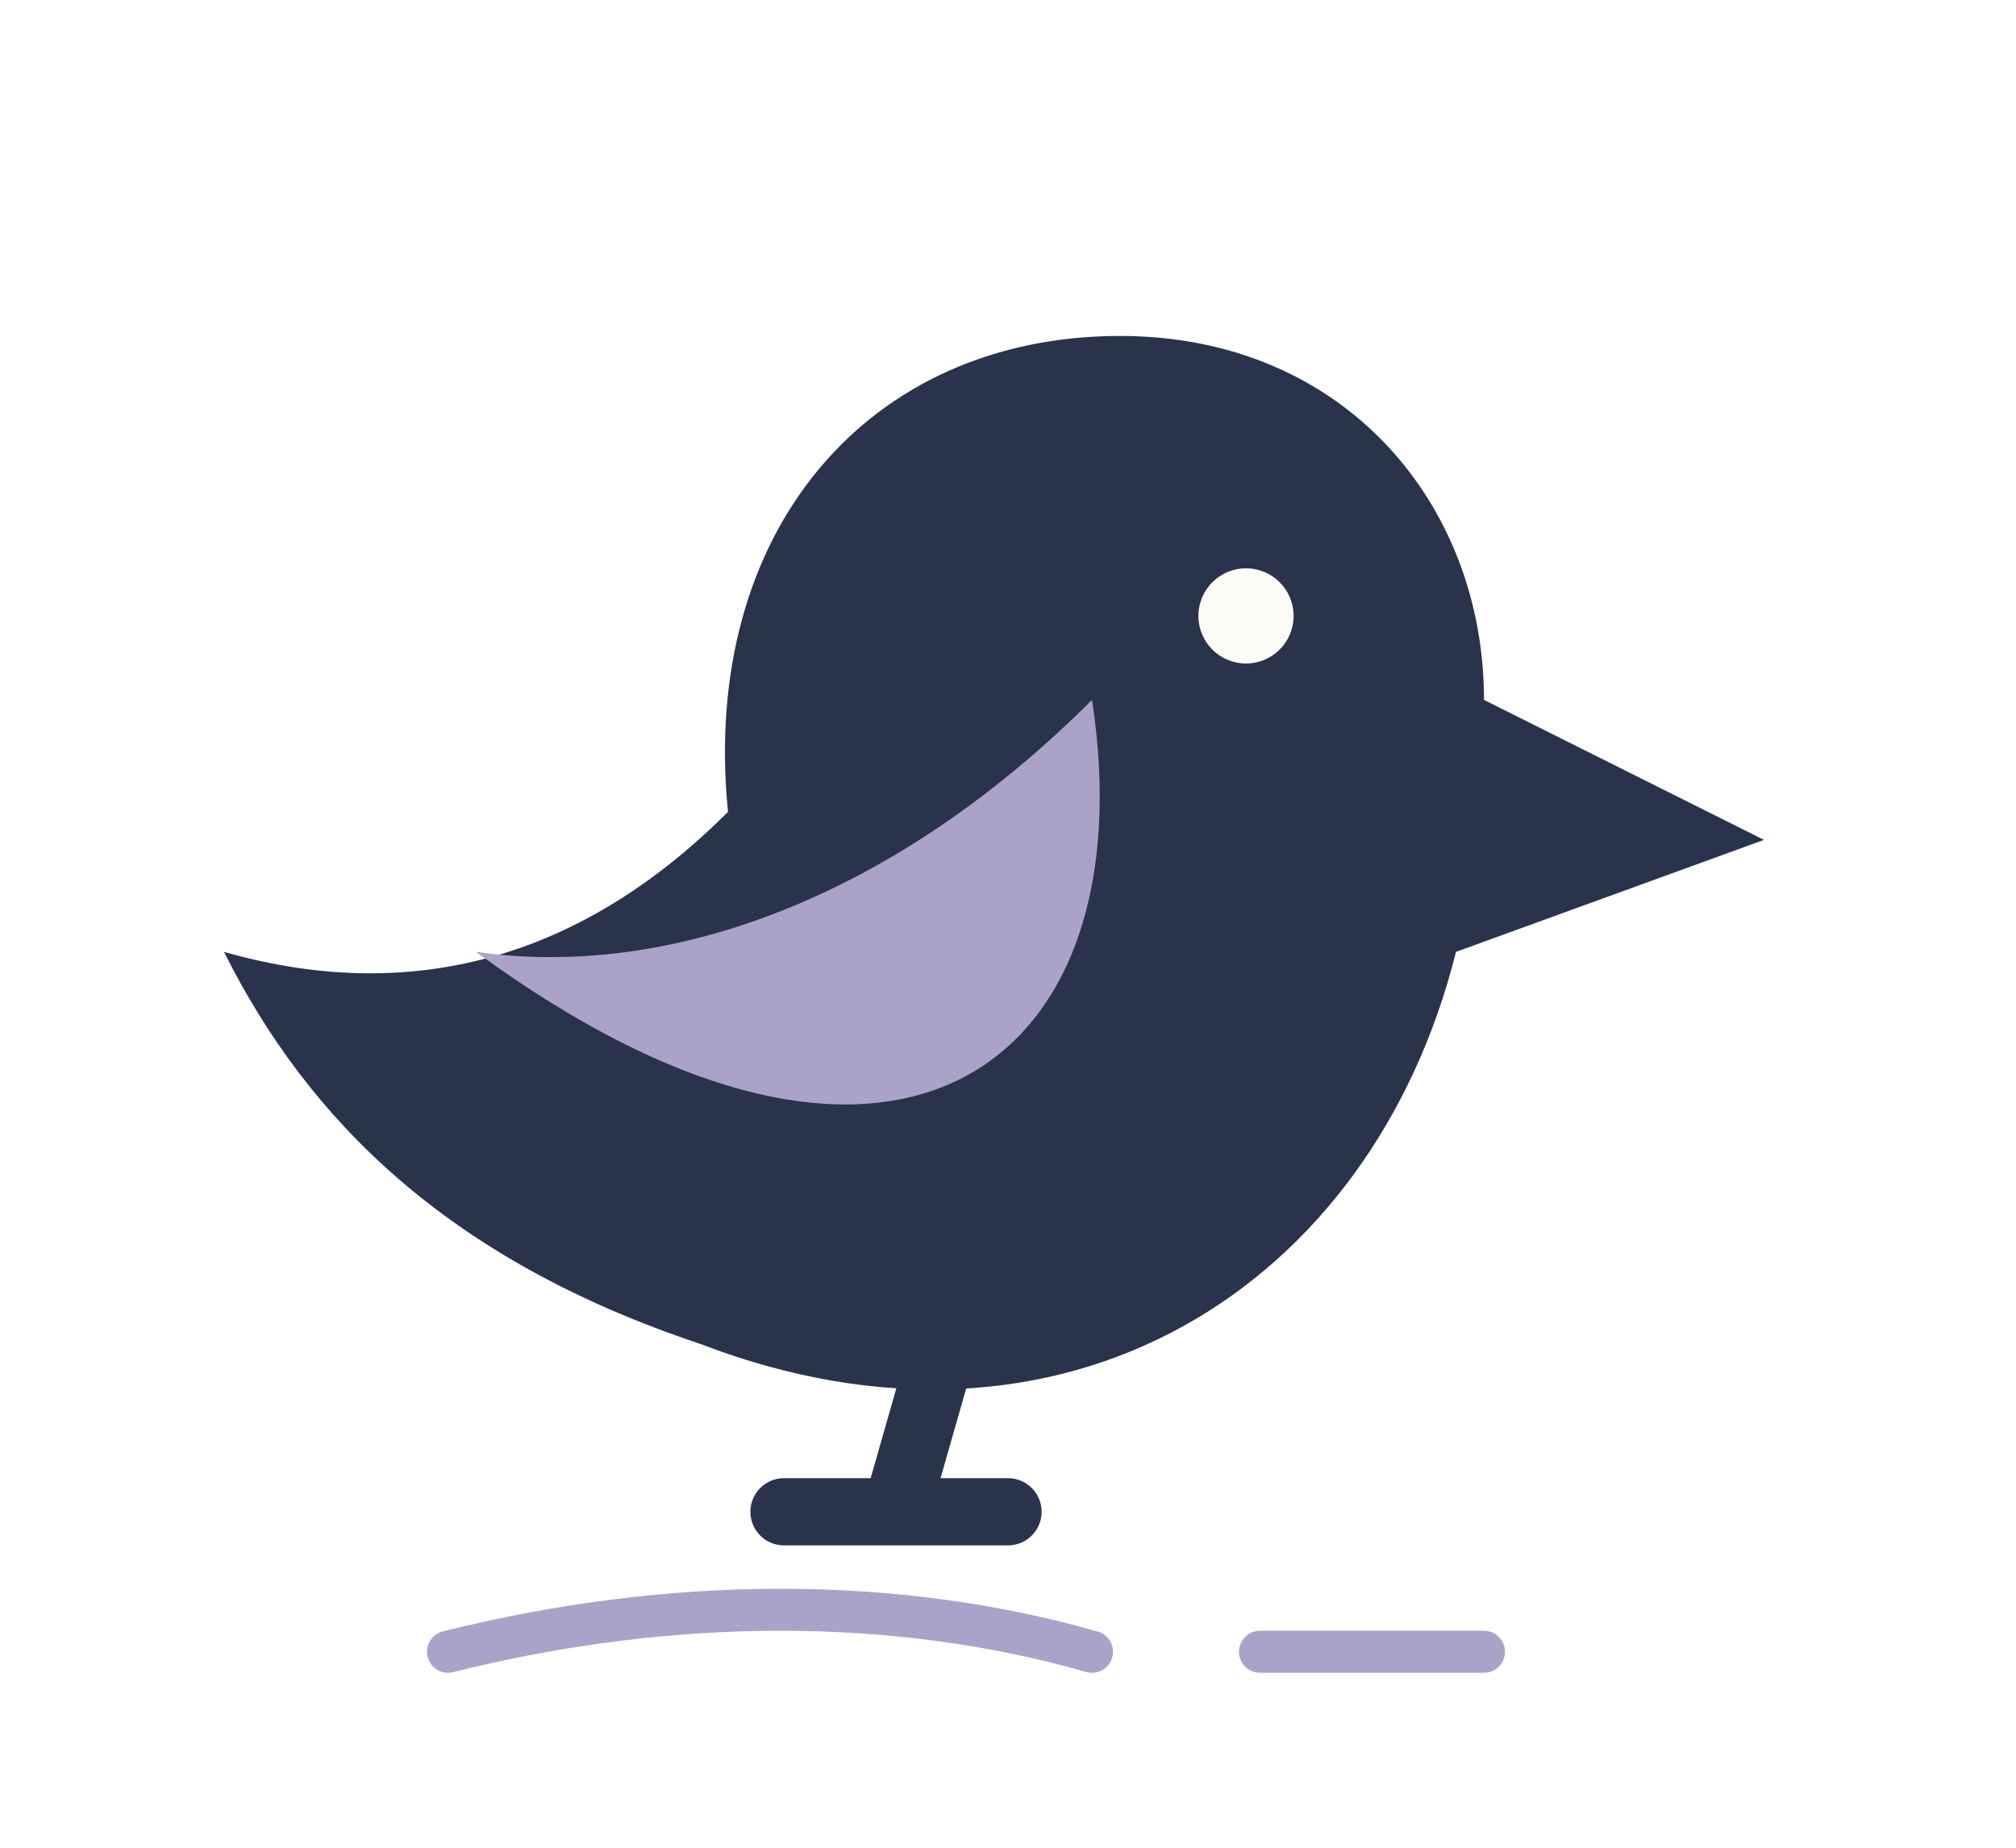
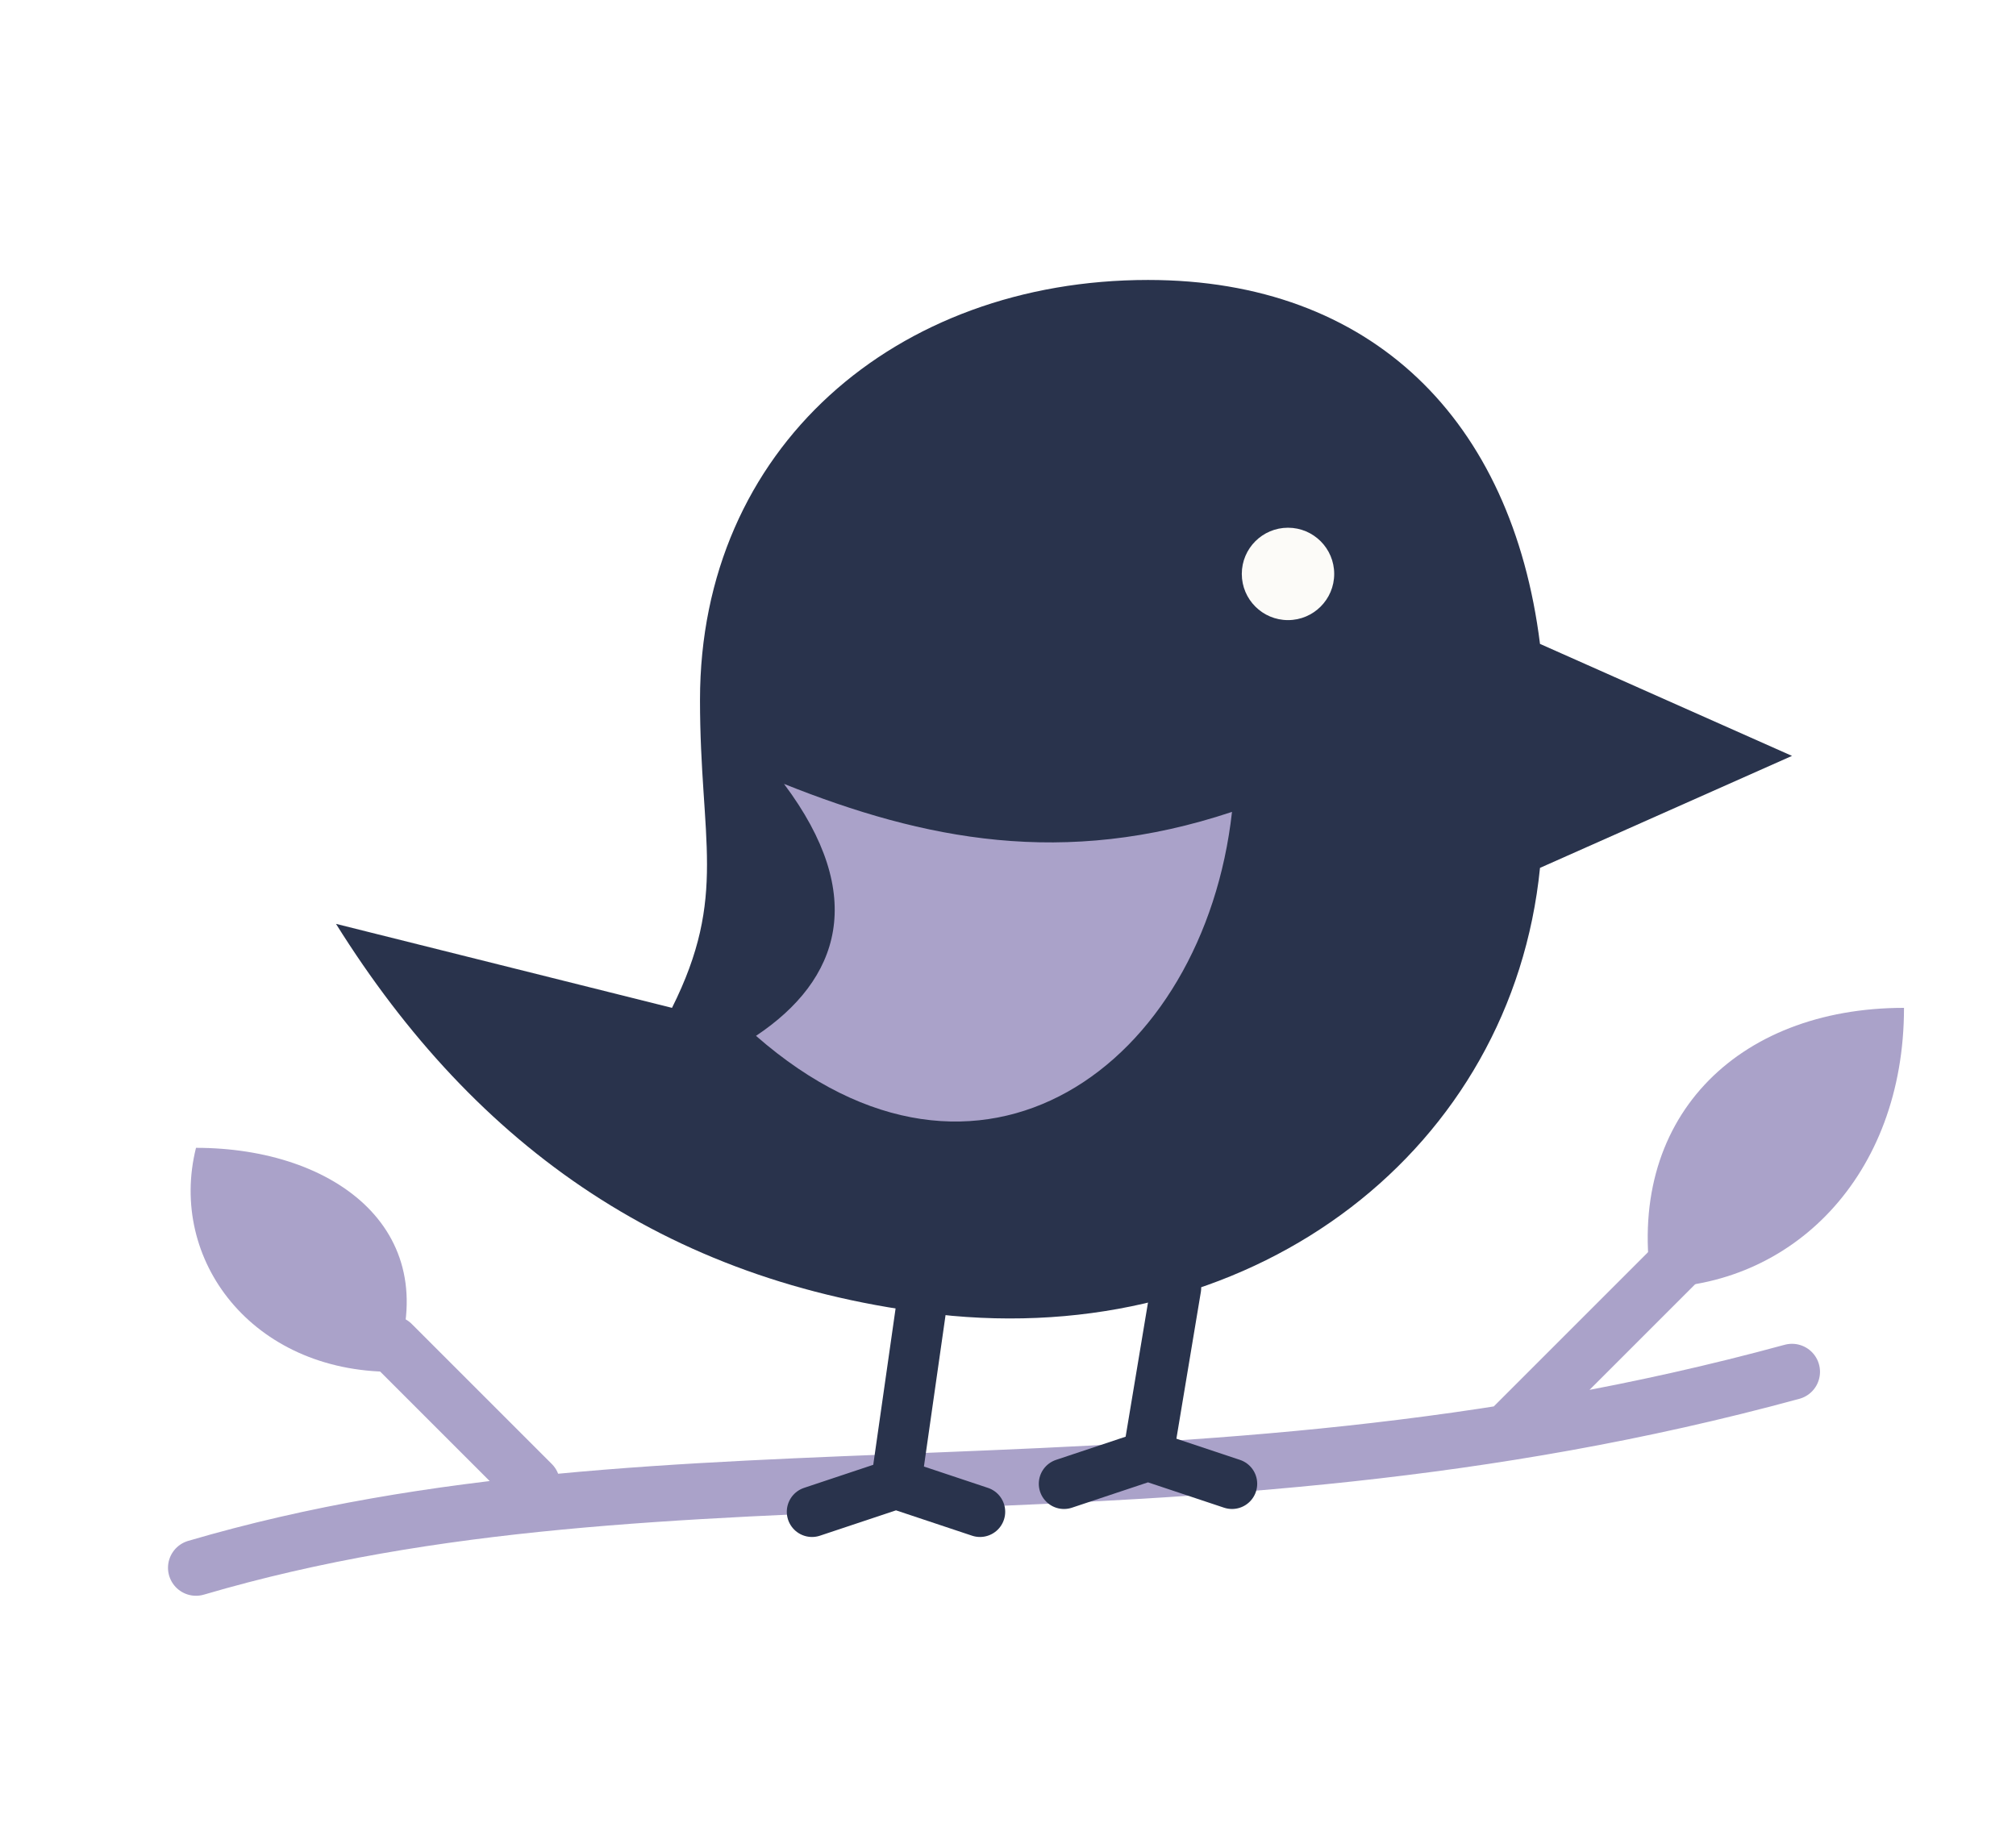
<svg xmlns="http://www.w3.org/2000/svg" viewBox="0 0 72 66">
-   <style>.bird-body{fill:#29334c}.bird-wing{fill:#aaa2c9}.bird-eye{fill:#fcfbf8}.bird-leg{fill:none;stroke:#29334c;stroke-width:2.4;stroke-linecap:round;stroke-linejoin:round}.bird-water{fill:none;stroke:#aaa2c9;stroke-width:1.5;stroke-linecap:round}</style>
-   <path class="bird-body" d="M8 34c7 2 13 0 18-5-1-10 5-17 14-17 8 0 13 6 13 13l10 5-11 4c-3 12-14 19-27 14C16 45 11 40 8 34Z" />
-   <path class="bird-wing" d="M17 34c7 1 15-2 22-9 2 13-7 20-22 9Z" />
-   <circle class="bird-eye" cx="44.5" cy="22" r="1.7" />
-   <path class="bird-leg" d="m34 47-2 7m-4 0h8" />
-   <path class="bird-water" d="M16 59c8-2 16-2 23 0m6 0h8" />
+   <style>.bird-body{fill:#29334c}.bird-wing,.bird-leaf{fill:#aaa2c9}.bird-eye{fill:#fcfbf8}.bird-leg{fill:none;stroke:#29334c;stroke-width:1.8;stroke-linecap:round;stroke-linejoin:round}.bird-branch{fill:none;stroke:#aaa2c9;stroke-width:2;stroke-linecap:round;stroke-linejoin:round}</style>
+   <g class="bird-perch">
+     <path class="bird-branch" d="M7 56c17-5 35-1 57-7M19 53l-5-5m40 3 7-7" />
+     <path class="bird-leaf" d="M14 49c-5 0-8-4-7-8 5 0 9 3 7 8Zm45-3c-1-6 3-10 9-10 0 6-4 10-9 10Z" />
+   </g>
+   <g class="bird-figure">
+     <path class="bird-body" d="m24 36-12-3c5 8 12 13 22 14 11 1 20-6 21-16l9-4-9-4C54 15 49 10 41 10c-9 0-16 6-16 15 0 5 1 7-1 11Z" />
+     <path class="bird-wing" d="M28 28c5 2 10 3 16 1-1 9-9 15-17 8 3-2 4-5 1-9Z" />
+     <circle class="bird-eye" cx="46" cy="20.5" r="1.65" />
+     <path class="bird-leg" d="m33 46-1 7m-3 1 3-1 3 1m7-8-1 6m-3 1 3-1 3 1" />
+   </g>
</svg>
